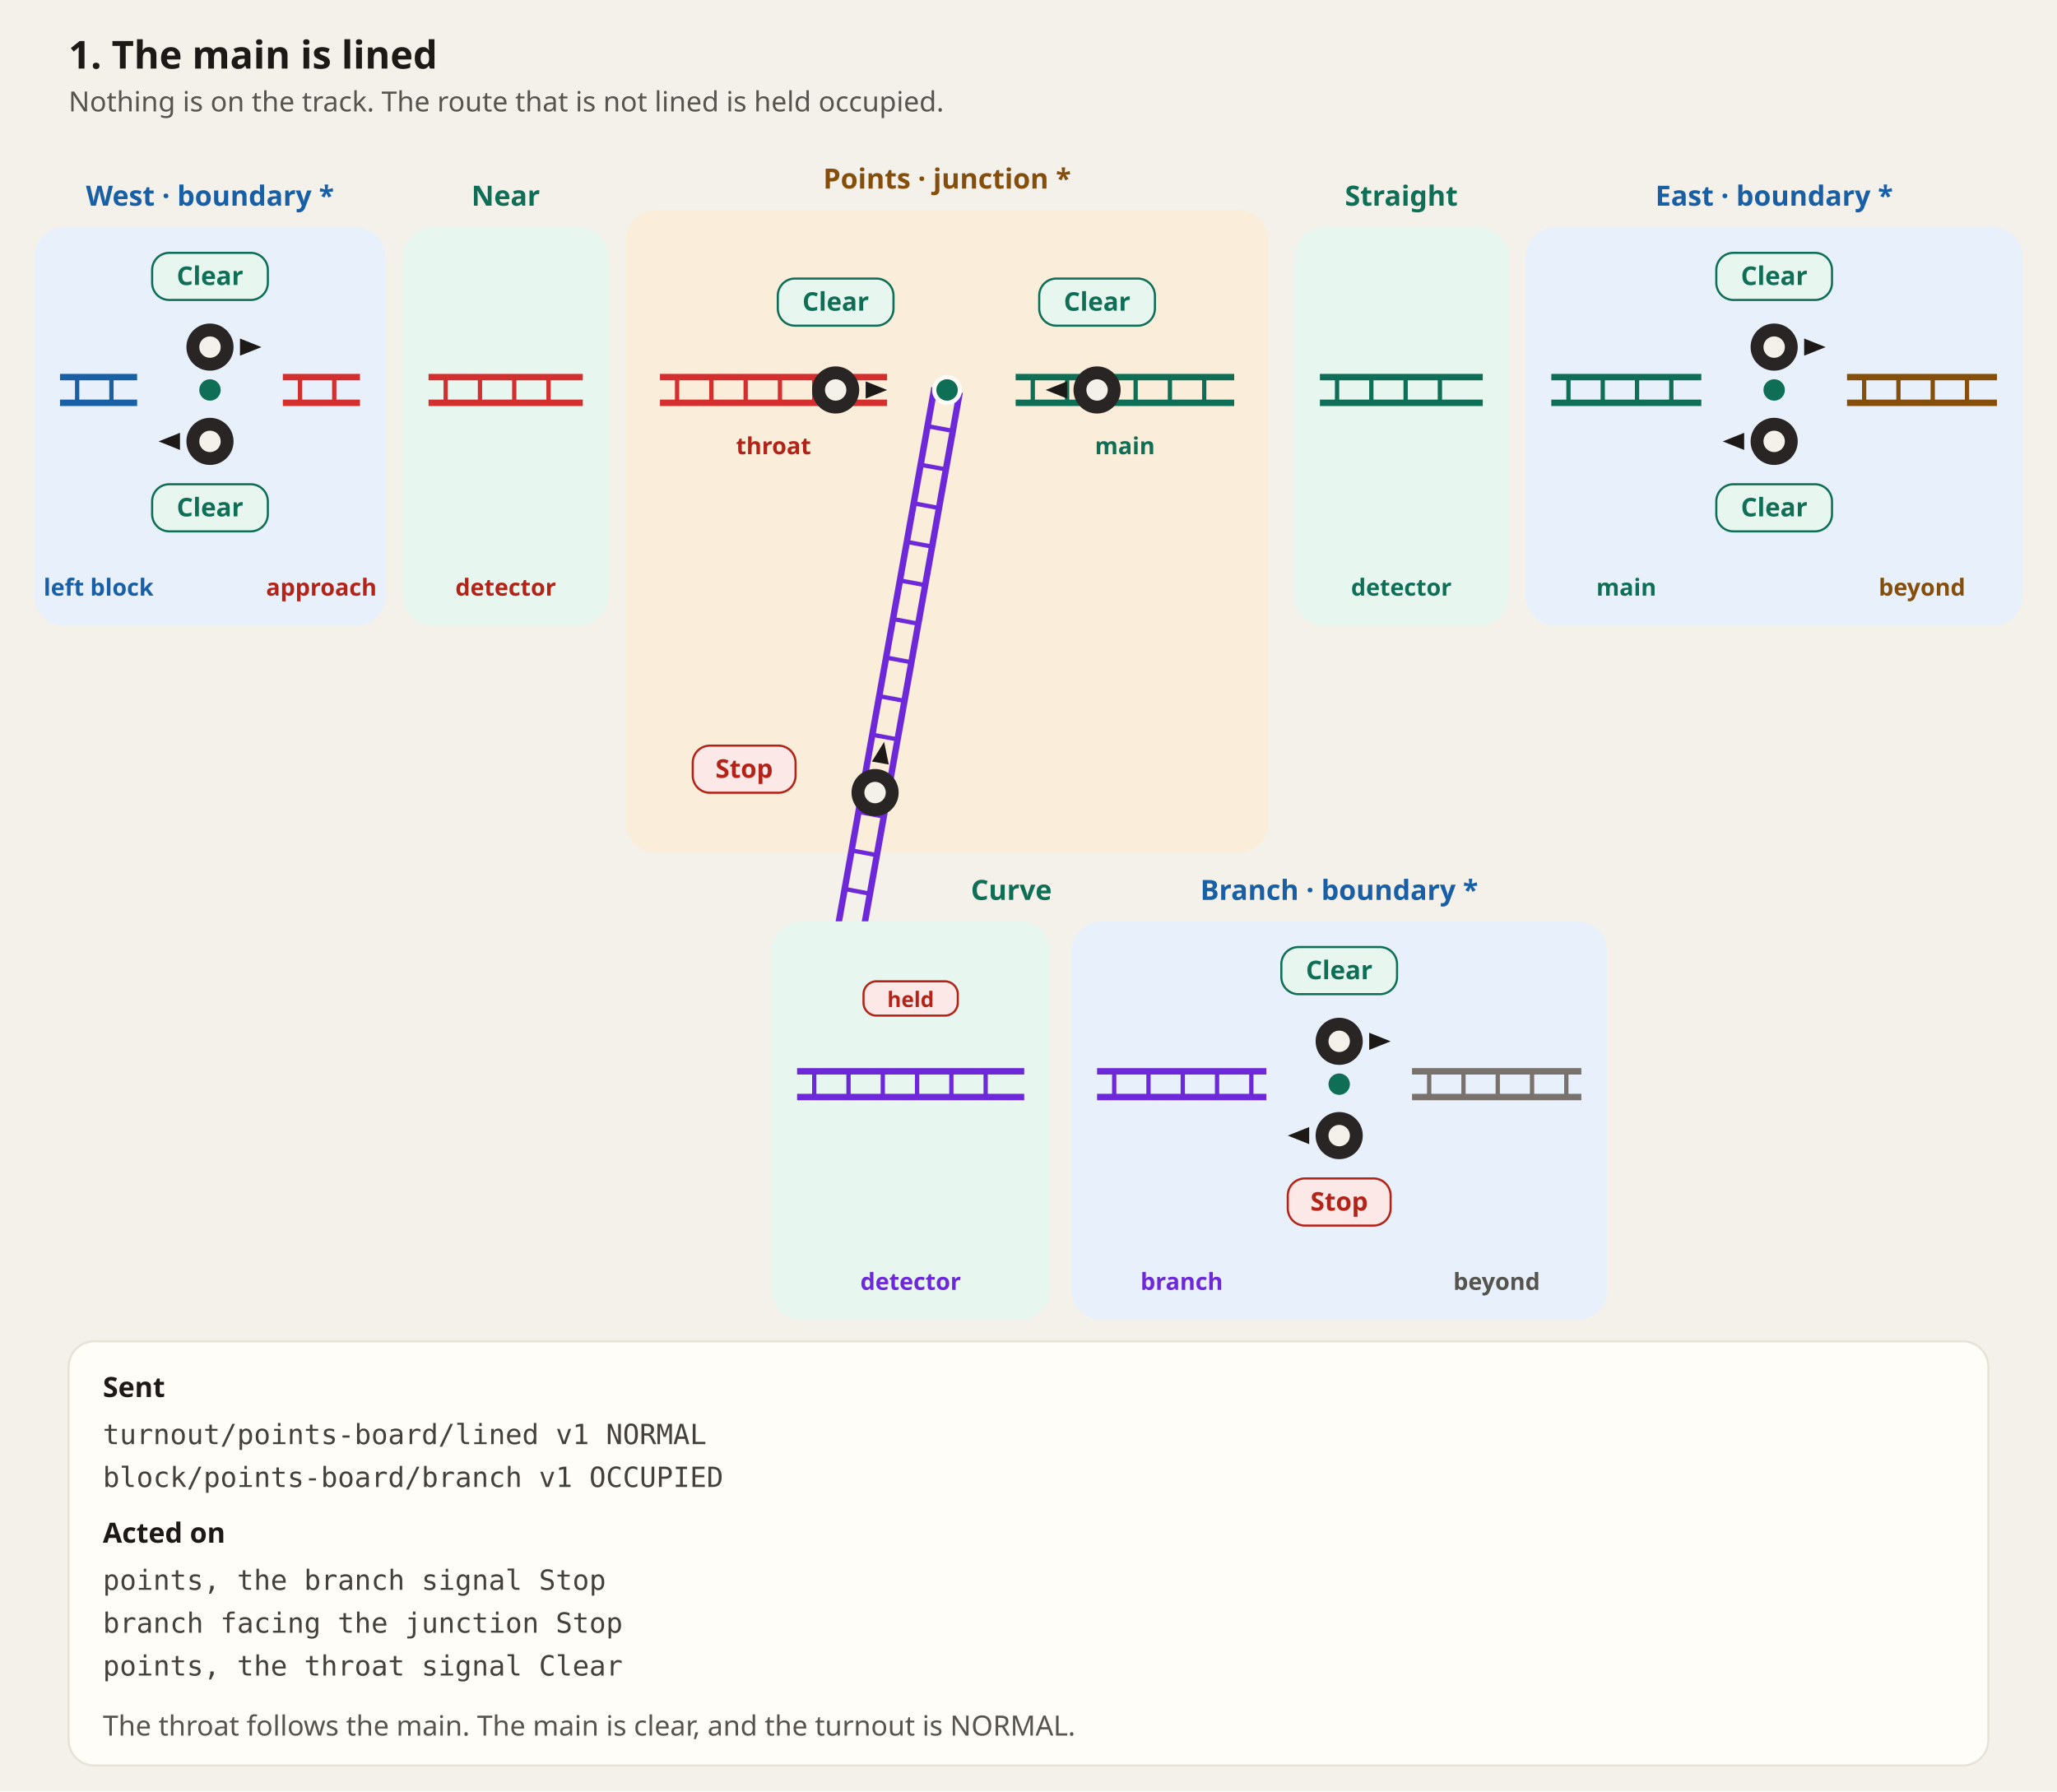
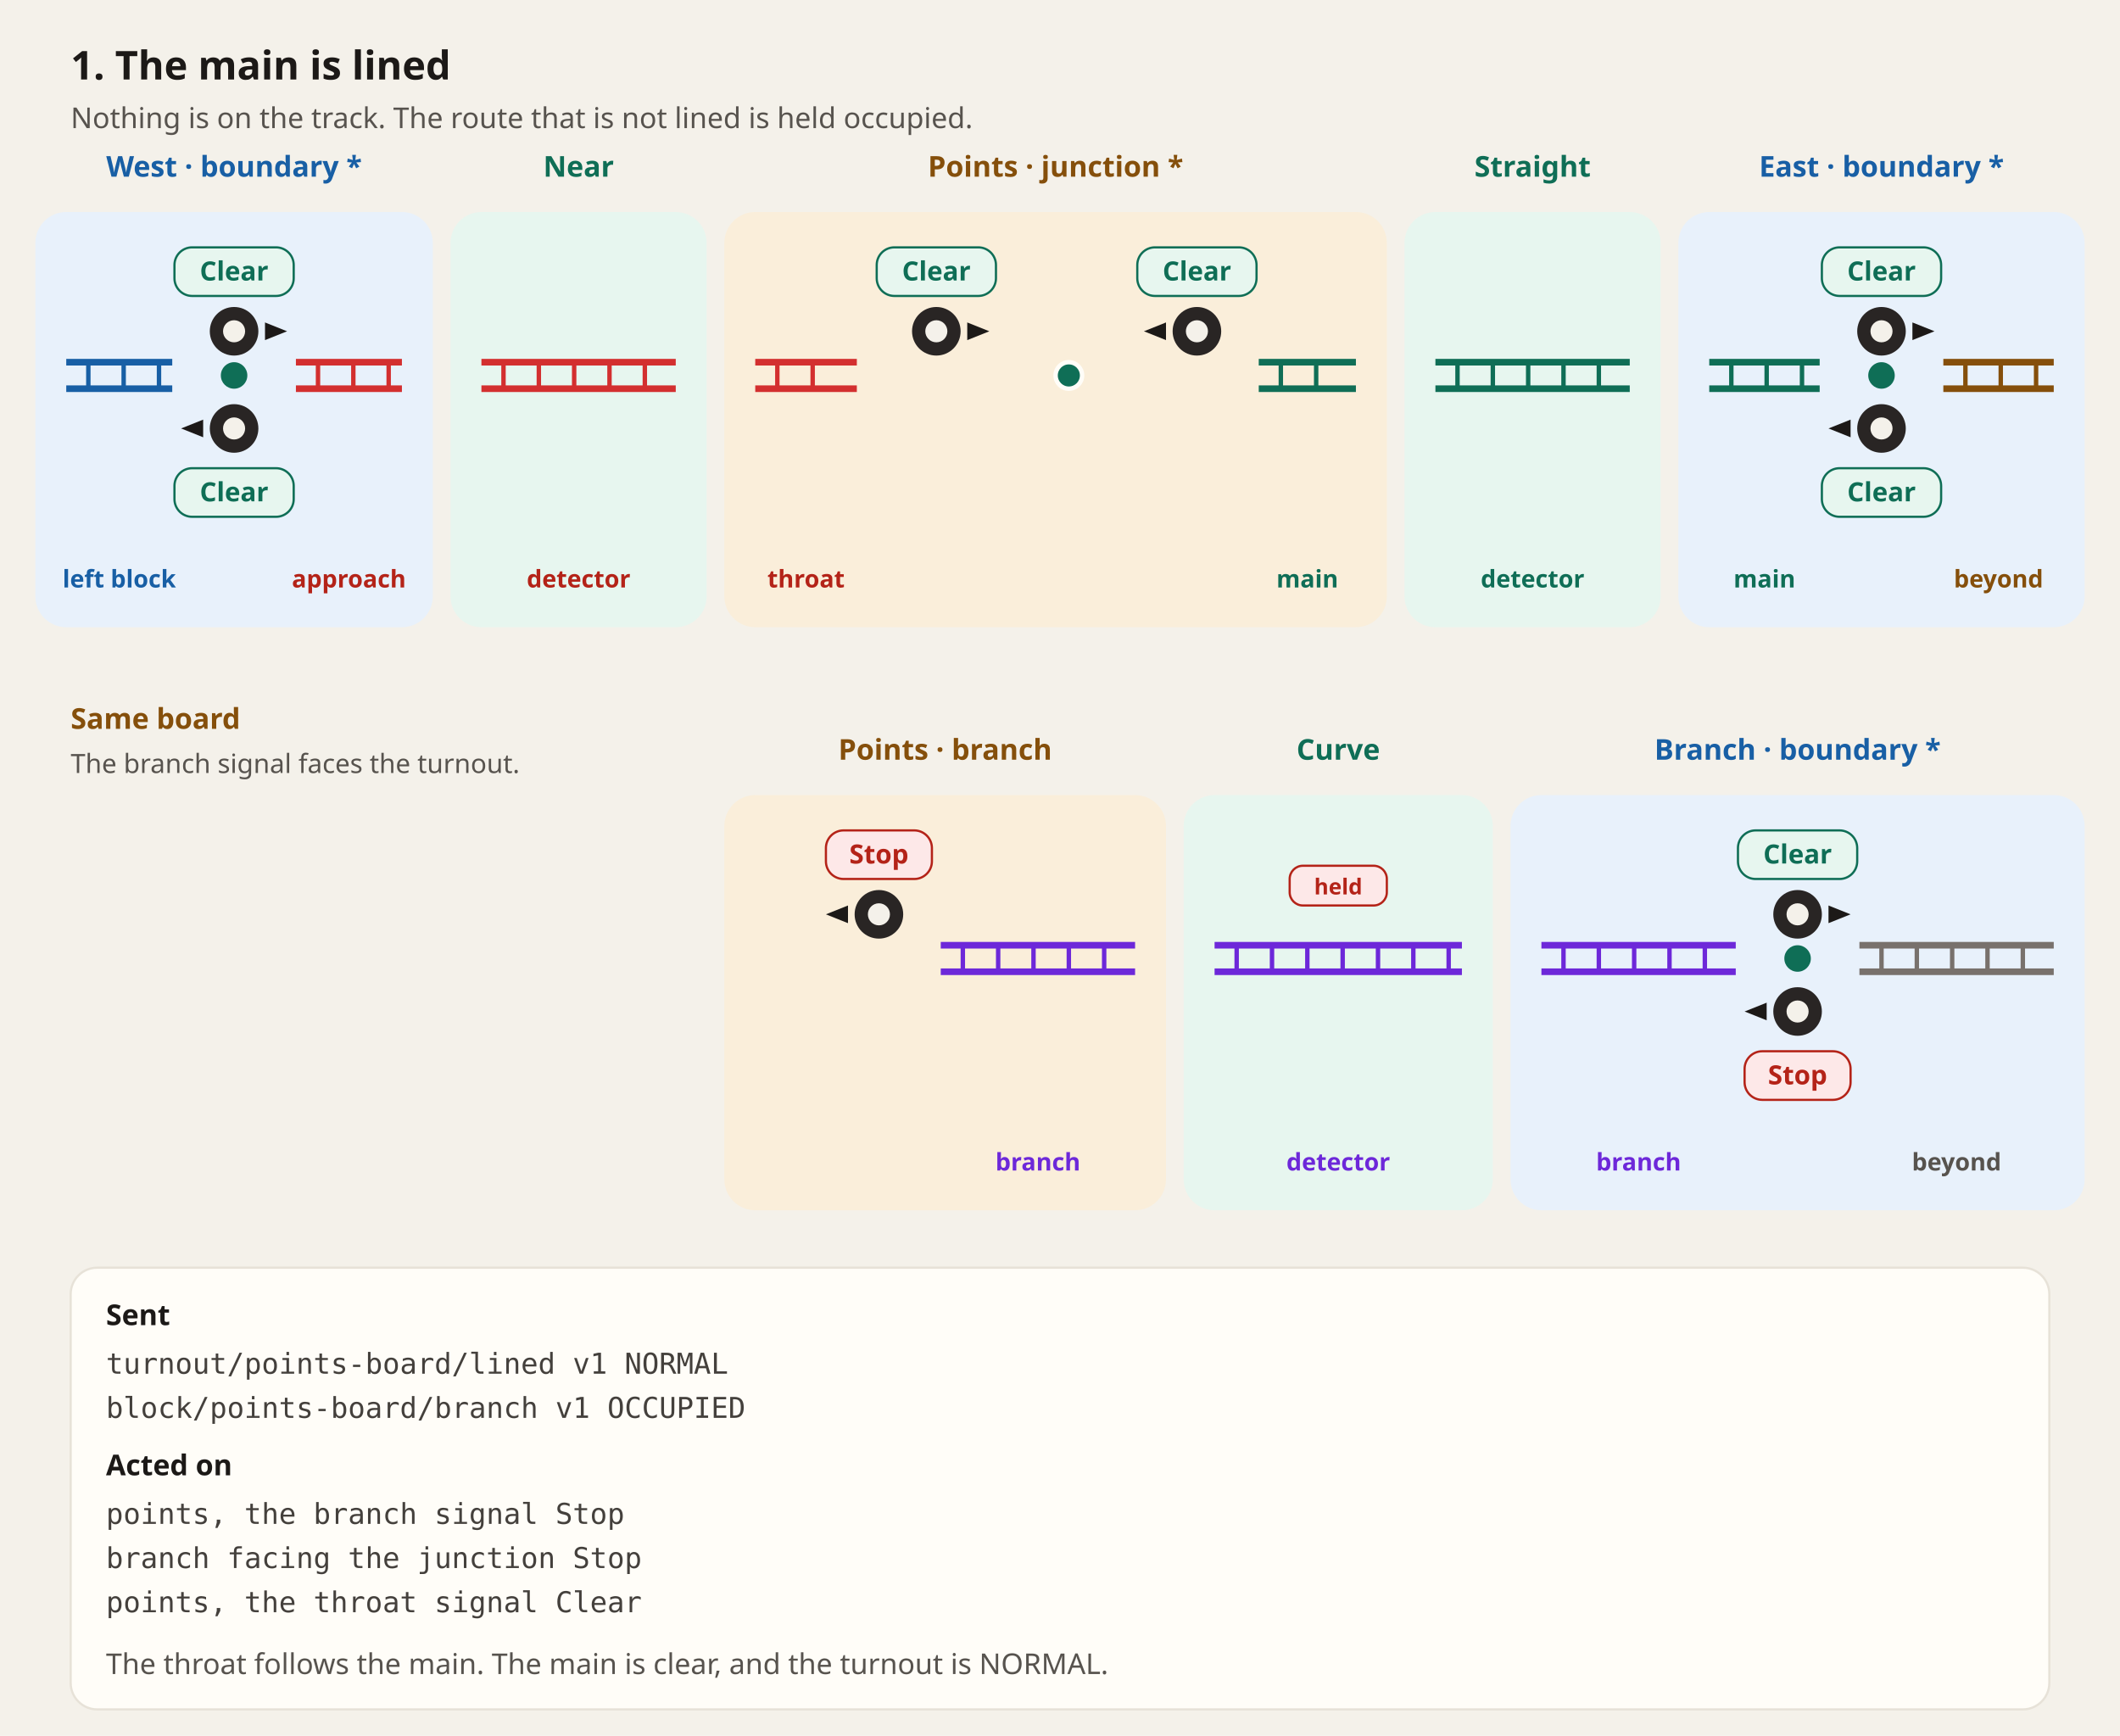
- <svg xmlns="http://www.w3.org/2000/svg" width="960" height="836" viewBox="0 0 960 836" role="img" aria-labelledby="title desc">
-   <rect width="960" height="836" fill="#f4f1ea" />
+ <svg xmlns="http://www.w3.org/2000/svg" width="960" height="786" viewBox="0 0 960 786" role="img" aria-labelledby="title desc">
+   <rect width="960" height="786" fill="#f4f1ea" />
  <g font-family="ui-sans-serif, system-ui, sans-serif" fill="#1c1917">
-     <text x="32" y="32" font-size="18" font-weight="600">1. The main is lined</text>
-     <text x="32" y="52" fill="#57534e" font-size="13">Nothing is on the track. The route that is not lined is held occupied.</text>
-     <rect x="16" y="106" width="164" height="186" rx="14" fill="#e8f1fb" />
-     <text x="98.0" y="96" text-anchor="middle" fill="#185fa5" font-size="13" font-weight="600">West · boundary *</text>
+     <text x="32" y="36" font-size="18" font-weight="600">1. The main is lined</text>
+     <text x="32" y="58" fill="#57534e" font-size="13">Nothing is on the track. The route that is not lined is held occupied.</text>
+     <rect x="16" y="96" width="180" height="188" rx="14" fill="#e8f1fb" />
+     <text x="106.0" y="80" text-anchor="middle" fill="#185fa5" font-size="13" font-weight="600">West · boundary *</text>
    <g stroke="#185fa5" stroke-width="3" stroke-linecap="butt">
-       <line x1="28.0" y1="176.0" x2="64.0" y2="176.0" />
-       <line x1="28.0" y1="188.0" x2="64.0" y2="188.0" />
+       <line x1="30.0" y1="164.0" x2="78.0" y2="164.0" />
+       <line x1="30.0" y1="176.0" x2="78.0" y2="176.0" />
    </g>
    <g stroke="#185fa5" stroke-width="2">
-       <line x1="36.0" y1="176.0" x2="36.0" y2="188.0" />
-       <line x1="52.0" y1="176.0" x2="52.0" y2="188.0" />
+       <line x1="40.0" y1="164.0" x2="40.0" y2="176.0" />
+       <line x1="56.0" y1="164.0" x2="56.0" y2="176.0" />
+       <line x1="72.0" y1="164.0" x2="72.0" y2="176.0" />
    </g>
    <g stroke="#d32f2f" stroke-width="3" stroke-linecap="butt">
-       <line x1="132.0" y1="176.0" x2="168.0" y2="176.0" />
-       <line x1="132.0" y1="188.0" x2="168.0" y2="188.0" />
+       <line x1="134.0" y1="164.0" x2="182.0" y2="164.0" />
+       <line x1="134.0" y1="176.0" x2="182.0" y2="176.0" />
    </g>
    <g stroke="#d32f2f" stroke-width="2">
-       <line x1="140.0" y1="176.0" x2="140.0" y2="188.0" />
-       <line x1="156.0" y1="176.0" x2="156.0" y2="188.0" />
-     </g>
-     <g transform="translate(98.0 162.0) scale(1 1)">
-       <circle cx="0" cy="0" r="11" fill="#292524" />
-       <circle cx="0" cy="0" r="5" fill="#f4f1ea" />
-       <polygon points="14,-4 24,0 14,4" fill="#1c1917" />
-     </g>
-     <g transform="translate(98.0 206.0) scale(-1 1)">
-       <circle cx="0" cy="0" r="11" fill="#292524" />
-       <circle cx="0" cy="0" r="5" fill="#f4f1ea" />
-       <polygon points="14,-4 24,0 14,4" fill="#1c1917" />
-     </g>
-     <circle cx="98.0" cy="182.0" r="5" fill="#0f6e56" />
-     <text x="46.0" y="278" text-anchor="middle" fill="#185fa5" font-size="11" font-weight="600">left block</text>
-     <text x="150.0" y="278" text-anchor="middle" fill="#b42318" font-size="11" font-weight="600">approach</text>
-     <rect x="71.0" y="118" width="54" height="22" rx="8" fill="#e7f6ef" stroke="#0f6e56" />
-     <text x="98.0" y="133" text-anchor="middle" fill="#0f6e56" font-size="12" font-weight="600">Clear</text>
-     <rect x="71.0" y="226" width="54" height="22" rx="8" fill="#e7f6ef" stroke="#0f6e56" />
-     <text x="98.0" y="241" text-anchor="middle" fill="#0f6e56" font-size="12" font-weight="600">Clear</text>
-     <rect x="188" y="106" width="96" height="186" rx="14" fill="#e7f6ef" />
-     <text x="236.0" y="96" text-anchor="middle" fill="#0f6e56" font-size="13" font-weight="600">Near</text>
+       <line x1="144.0" y1="164.0" x2="144.0" y2="176.0" />
+       <line x1="160.0" y1="164.0" x2="160.0" y2="176.0" />
+       <line x1="176.0" y1="164.0" x2="176.0" y2="176.0" />
+     </g>
+     <g transform="translate(106.0 150.0) scale(1 1)">
+       <circle cx="0" cy="0" r="11" fill="#292524" />
+       <circle cx="0" cy="0" r="5" fill="#f4f1ea" />
+       <polygon points="14,-4 24,0 14,4" fill="#1c1917" />
+     </g>
+     <g transform="translate(106.0 194.0) scale(-1 1)">
+       <circle cx="0" cy="0" r="11" fill="#292524" />
+       <circle cx="0" cy="0" r="5" fill="#f4f1ea" />
+       <polygon points="14,-4 24,0 14,4" fill="#1c1917" />
+     </g>
+     <circle cx="106.0" cy="170.0" r="6" fill="#0f6e56" />
+     <text x="54.0" y="266" text-anchor="middle" fill="#185fa5" font-size="11" font-weight="600">left block</text>
+     <text x="158.0" y="266" text-anchor="middle" fill="#b42318" font-size="11" font-weight="600">approach</text>
+     <rect x="79.0" y="112.0" width="54" height="22" rx="8" fill="#e7f6ef" stroke="#0f6e56" />
+     <text x="106.0" y="127.0" text-anchor="middle" fill="#0f6e56" font-size="12" font-weight="600">Clear</text>
+     <rect x="79.0" y="212.0" width="54" height="22" rx="8" fill="#e7f6ef" stroke="#0f6e56" />
+     <text x="106.0" y="227.0" text-anchor="middle" fill="#0f6e56" font-size="12" font-weight="600">Clear</text>
+     <rect x="204" y="96" width="116" height="188" rx="14" fill="#e7f6ef" />
+     <text x="262.0" y="80" text-anchor="middle" fill="#0f6e56" font-size="13" font-weight="600">Near</text>
    <g stroke="#d32f2f" stroke-width="3" stroke-linecap="butt">
-       <line x1="200.0" y1="176.0" x2="272.0" y2="176.0" />
-       <line x1="200.0" y1="188.0" x2="272.0" y2="188.0" />
+       <line x1="218.0" y1="164.0" x2="306.0" y2="164.0" />
+       <line x1="218.0" y1="176.0" x2="306.0" y2="176.0" />
    </g>
    <g stroke="#d32f2f" stroke-width="2">
-       <line x1="208.0" y1="176.0" x2="208.0" y2="188.0" />
-       <line x1="224.0" y1="176.0" x2="224.0" y2="188.0" />
-       <line x1="240.0" y1="176.0" x2="240.0" y2="188.0" />
-       <line x1="256.0" y1="176.0" x2="256.0" y2="188.0" />
-     </g>
-     <text x="236.0" y="278" text-anchor="middle" fill="#b42318" font-size="11" font-weight="600">detector</text>
-     <rect x="292" y="98" width="300" height="300" rx="14" fill="#faeeda" />
-     <text x="442.0" y="88" text-anchor="middle" fill="#854f0b" font-size="13" font-weight="600">Points · junction *</text>
+       <line x1="228.0" y1="164.0" x2="228.0" y2="176.0" />
+       <line x1="244.0" y1="164.0" x2="244.0" y2="176.0" />
+       <line x1="260.0" y1="164.0" x2="260.0" y2="176.0" />
+       <line x1="276.0" y1="164.0" x2="276.0" y2="176.0" />
+       <line x1="292.0" y1="164.0" x2="292.0" y2="176.0" />
+     </g>
+     <text x="262.0" y="266" text-anchor="middle" fill="#b42318" font-size="11" font-weight="600">detector</text>
+     <rect x="328" y="96" width="300" height="188" rx="14" fill="#faeeda" />
+     <text x="478.0" y="80" text-anchor="middle" fill="#854f0b" font-size="13" font-weight="600">Points · junction *</text>
    <g stroke="#d32f2f" stroke-width="3" stroke-linecap="butt">
-       <line x1="308.0" y1="176.0" x2="414.0" y2="176.0" />
-       <line x1="308.0" y1="188.0" x2="414.0" y2="188.0" />
+       <line x1="342.0" y1="164.0" x2="388.0" y2="164.0" />
+       <line x1="342.0" y1="176.0" x2="388.0" y2="176.0" />
    </g>
    <g stroke="#d32f2f" stroke-width="2">
-       <line x1="316.0" y1="176.0" x2="316.0" y2="188.0" />
-       <line x1="332.0" y1="176.0" x2="332.0" y2="188.0" />
-       <line x1="348.0" y1="176.0" x2="348.0" y2="188.0" />
-       <line x1="364.0" y1="176.0" x2="364.0" y2="188.0" />
-       <line x1="380.0" y1="176.0" x2="380.0" y2="188.0" />
-       <line x1="396.0" y1="176.0" x2="396.0" y2="188.0" />
+       <line x1="352.0" y1="164.0" x2="352.0" y2="176.0" />
+       <line x1="368.0" y1="164.0" x2="368.0" y2="176.0" />
    </g>
    <g stroke="#0f6e56" stroke-width="3" stroke-linecap="butt">
-       <line x1="474.0" y1="176.0" x2="576.0" y2="176.0" />
-       <line x1="474.0" y1="188.0" x2="576.0" y2="188.0" />
+       <line x1="570.0" y1="164.0" x2="614.0" y2="164.0" />
+       <line x1="570.0" y1="176.0" x2="614.0" y2="176.0" />
    </g>
    <g stroke="#0f6e56" stroke-width="2">
-       <line x1="482.0" y1="176.0" x2="482.0" y2="188.0" />
-       <line x1="498.0" y1="176.0" x2="498.0" y2="188.0" />
-       <line x1="514.0" y1="176.0" x2="514.0" y2="188.0" />
-       <line x1="530.0" y1="176.0" x2="530.0" y2="188.0" />
-       <line x1="546.0" y1="176.0" x2="546.0" y2="188.0" />
-       <line x1="562.0" y1="176.0" x2="562.0" y2="188.0" />
-     </g>
+       <line x1="580.0" y1="164.0" x2="580.0" y2="176.0" />
+       <line x1="596.0" y1="164.0" x2="596.0" y2="176.0" />
+     </g>
+     <g transform="translate(424.0 150.0) scale(1 1)">
+       <circle cx="0" cy="0" r="11" fill="#292524" />
+       <circle cx="0" cy="0" r="5" fill="#f4f1ea" />
+       <polygon points="14,-4 24,0 14,4" fill="#1c1917" />
+     </g>
+     <g transform="translate(542.0 150.0) scale(-1 1)">
+       <circle cx="0" cy="0" r="11" fill="#292524" />
+       <circle cx="0" cy="0" r="5" fill="#f4f1ea" />
+       <polygon points="14,-4 24,0 14,4" fill="#1c1917" />
+     </g>
+     <circle cx="484.0" cy="170.0" r="6" fill="#0f6e56" stroke="#fffdf8" stroke-width="2" />
+     <text x="365.0" y="266" text-anchor="middle" fill="#b42318" font-size="11" font-weight="600">throat</text>
+     <text x="592.0" y="266" text-anchor="middle" fill="#0f6e56" font-size="11" font-weight="600">main</text>
+     <rect x="397.0" y="112.0" width="54" height="22" rx="8" fill="#e7f6ef" stroke="#0f6e56" />
+     <text x="424.0" y="127.0" text-anchor="middle" fill="#0f6e56" font-size="12" font-weight="600">Clear</text>
+     <rect x="515.0" y="112.0" width="54" height="22" rx="8" fill="#e7f6ef" stroke="#0f6e56" />
+     <text x="542.0" y="127.0" text-anchor="middle" fill="#0f6e56" font-size="12" font-weight="600">Clear</text>
+     <rect x="636" y="96" width="116" height="188" rx="14" fill="#e7f6ef" />
+     <text x="694.0" y="80" text-anchor="middle" fill="#0f6e56" font-size="13" font-weight="600">Straight</text>
+     <g stroke="#0f6e56" stroke-width="3" stroke-linecap="butt">
+       <line x1="650.0" y1="164.0" x2="738.0" y2="164.0" />
+       <line x1="650.0" y1="176.0" x2="738.0" y2="176.0" />
+     </g>
+     <g stroke="#0f6e56" stroke-width="2">
+       <line x1="660.0" y1="164.0" x2="660.0" y2="176.0" />
+       <line x1="676.0" y1="164.0" x2="676.0" y2="176.0" />
+       <line x1="692.0" y1="164.0" x2="692.0" y2="176.0" />
+       <line x1="708.0" y1="164.0" x2="708.0" y2="176.0" />
+       <line x1="724.0" y1="164.0" x2="724.0" y2="176.0" />
+     </g>
+     <text x="694.0" y="266" text-anchor="middle" fill="#0f6e56" font-size="11" font-weight="600">detector</text>
+     <rect x="760" y="96" width="184" height="188" rx="14" fill="#e8f1fb" />
+     <text x="852.0" y="80" text-anchor="middle" fill="#185fa5" font-size="13" font-weight="600">East · boundary *</text>
+     <g stroke="#0f6e56" stroke-width="3" stroke-linecap="butt">
+       <line x1="774.0" y1="164.0" x2="824.0" y2="164.0" />
+       <line x1="774.0" y1="176.0" x2="824.0" y2="176.0" />
+     </g>
+     <g stroke="#0f6e56" stroke-width="2">
+       <line x1="784.0" y1="164.0" x2="784.0" y2="176.0" />
+       <line x1="800.0" y1="164.0" x2="800.0" y2="176.0" />
+       <line x1="816.0" y1="164.0" x2="816.0" y2="176.0" />
+     </g>
+     <g stroke="#854f0b" stroke-width="3" stroke-linecap="butt">
+       <line x1="880.0" y1="164.0" x2="930.0" y2="164.0" />
+       <line x1="880.0" y1="176.0" x2="930.0" y2="176.0" />
+     </g>
+     <g stroke="#854f0b" stroke-width="2">
+       <line x1="890.0" y1="164.0" x2="890.0" y2="176.0" />
+       <line x1="906.0" y1="164.0" x2="906.0" y2="176.0" />
+       <line x1="922.0" y1="164.0" x2="922.0" y2="176.0" />
+     </g>
+     <g transform="translate(852.0 150.0) scale(1 1)">
+       <circle cx="0" cy="0" r="11" fill="#292524" />
+       <circle cx="0" cy="0" r="5" fill="#f4f1ea" />
+       <polygon points="14,-4 24,0 14,4" fill="#1c1917" />
+     </g>
+     <g transform="translate(852.0 194.0) scale(-1 1)">
+       <circle cx="0" cy="0" r="11" fill="#292524" />
+       <circle cx="0" cy="0" r="5" fill="#f4f1ea" />
+       <polygon points="14,-4 24,0 14,4" fill="#1c1917" />
+     </g>
+     <circle cx="852.0" cy="170.0" r="6" fill="#0f6e56" />
+     <text x="799.0" y="266" text-anchor="middle" fill="#0f6e56" font-size="11" font-weight="600">main</text>
+     <text x="905.0" y="266" text-anchor="middle" fill="#854f0b" font-size="11" font-weight="600">beyond</text>
+     <rect x="825.0" y="112.0" width="54" height="22" rx="8" fill="#e7f6ef" stroke="#0f6e56" />
+     <text x="852.0" y="127.0" text-anchor="middle" fill="#0f6e56" font-size="12" font-weight="600">Clear</text>
+     <rect x="825.0" y="212.0" width="54" height="22" rx="8" fill="#e7f6ef" stroke="#0f6e56" />
+     <text x="852.0" y="227.0" text-anchor="middle" fill="#0f6e56" font-size="12" font-weight="600">Clear</text>
+     <text x="32" y="330" fill="#854f0b" font-size="13" font-weight="600">Same board</text>
+     <text x="32" y="350" fill="#57534e" font-size="12">The branch signal faces the turnout.</text>
+     <rect x="328" y="360" width="200" height="188" rx="14" fill="#faeeda" />
+     <text x="428.0" y="344" text-anchor="middle" fill="#854f0b" font-size="13" font-weight="600">Points · branch</text>
    <g stroke="#6d28d9" stroke-width="3" stroke-linecap="butt">
-       <line x1="436.1" y1="180.9" x2="378.1" y2="504.9" />
-       <line x1="447.9" y1="183.1" x2="389.9" y2="507.1" />
+       <line x1="426.0" y1="428.0" x2="514.0" y2="428.0" />
+       <line x1="426.0" y1="440.0" x2="514.0" y2="440.0" />
    </g>
    <g stroke="#6d28d9" stroke-width="2">
-       <line x1="444.7" y1="201.1" x2="432.9" y2="198.9" />
-       <line x1="441.5" y1="219.1" x2="429.6" y2="216.9" />
-       <line x1="438.2" y1="237.1" x2="426.4" y2="234.9" />
-       <line x1="435.0" y1="255.1" x2="423.2" y2="252.9" />
-       <line x1="431.8" y1="273.1" x2="420.0" y2="270.9" />
-       <line x1="428.6" y1="291.1" x2="416.8" y2="288.9" />
-       <line x1="425.4" y1="309.1" x2="413.5" y2="306.9" />
-       <line x1="422.1" y1="327.1" x2="410.3" y2="324.9" />
-       <line x1="418.9" y1="345.1" x2="407.1" y2="342.9" />
-       <line x1="415.7" y1="363.1" x2="403.9" y2="360.9" />
-       <line x1="412.5" y1="381.1" x2="400.6" y2="378.9" />
-       <line x1="409.2" y1="399.1" x2="397.4" y2="396.9" />
-       <line x1="406.0" y1="417.1" x2="394.2" y2="414.9" />
-       <line x1="402.8" y1="435.1" x2="391.0" y2="432.9" />
-       <line x1="399.6" y1="453.1" x2="387.8" y2="450.9" />
-       <line x1="396.4" y1="471.1" x2="384.5" y2="468.9" />
-       <line x1="393.1" y1="489.1" x2="381.3" y2="486.9" />
-     </g>
-     <circle cx="442" cy="182" r="6" fill="#0f6e56" stroke="#fffdf8" stroke-width="2" />
-     <g transform="translate(390.0 182.0) scale(1 1)">
-       <circle cx="0" cy="0" r="11" fill="#292524" />
-       <circle cx="0" cy="0" r="5" fill="#f4f1ea" />
-       <polygon points="14,-4 24,0 14,4" fill="#1c1917" />
-     </g>
-     <g transform="translate(512.0 182.0) scale(-1 1)">
-       <circle cx="0" cy="0" r="11" fill="#292524" />
-       <circle cx="0" cy="0" r="5" fill="#f4f1ea" />
-       <polygon points="14,-4 24,0 14,4" fill="#1c1917" />
-     </g>
-     <g transform="translate(408.4 369.9) rotate(-79.9)">
-       <circle cx="0" cy="0" r="11" fill="#292524" />
-       <circle cx="0" cy="0" r="5" fill="#f4f1ea" />
-       <polygon points="14,-4 24,0 14,4" fill="#1c1917" />
-     </g>
-     <text x="361.0" y="212" text-anchor="middle" fill="#b42318" font-size="11" font-weight="600">throat</text>
-     <text x="525.0" y="212" text-anchor="middle" fill="#0f6e56" font-size="11" font-weight="600">main</text>
-     <rect x="604" y="106" width="100" height="186" rx="14" fill="#e7f6ef" />
-     <text x="654.0" y="96" text-anchor="middle" fill="#0f6e56" font-size="13" font-weight="600">Straight</text>
-     <g stroke="#0f6e56" stroke-width="3" stroke-linecap="butt">
-       <line x1="616.0" y1="176.0" x2="692.0" y2="176.0" />
-       <line x1="616.0" y1="188.0" x2="692.0" y2="188.0" />
-     </g>
-     <g stroke="#0f6e56" stroke-width="2">
-       <line x1="624.0" y1="176.0" x2="624.0" y2="188.0" />
-       <line x1="640.0" y1="176.0" x2="640.0" y2="188.0" />
-       <line x1="656.0" y1="176.0" x2="656.0" y2="188.0" />
-       <line x1="672.0" y1="176.0" x2="672.0" y2="188.0" />
-     </g>
-     <text x="654.0" y="278" text-anchor="middle" fill="#0f6e56" font-size="11" font-weight="600">detector</text>
-     <rect x="712" y="106" width="232" height="186" rx="14" fill="#e8f1fb" />
-     <text x="828.0" y="96" text-anchor="middle" fill="#185fa5" font-size="13" font-weight="600">East · boundary *</text>
-     <g stroke="#0f6e56" stroke-width="3" stroke-linecap="butt">
-       <line x1="724.0" y1="176.0" x2="794.0" y2="176.0" />
-       <line x1="724.0" y1="188.0" x2="794.0" y2="188.0" />
-     </g>
-     <g stroke="#0f6e56" stroke-width="2">
-       <line x1="732.0" y1="176.0" x2="732.0" y2="188.0" />
-       <line x1="748.0" y1="176.0" x2="748.0" y2="188.0" />
-       <line x1="764.0" y1="176.0" x2="764.0" y2="188.0" />
-       <line x1="780.0" y1="176.0" x2="780.0" y2="188.0" />
-     </g>
-     <g stroke="#854f0b" stroke-width="3" stroke-linecap="butt">
-       <line x1="862.0" y1="176.0" x2="932.0" y2="176.0" />
-       <line x1="862.0" y1="188.0" x2="932.0" y2="188.0" />
-     </g>
-     <g stroke="#854f0b" stroke-width="2">
-       <line x1="870.0" y1="176.0" x2="870.0" y2="188.0" />
-       <line x1="886.0" y1="176.0" x2="886.0" y2="188.0" />
-       <line x1="902.0" y1="176.0" x2="902.0" y2="188.0" />
-       <line x1="918.0" y1="176.0" x2="918.0" y2="188.0" />
-     </g>
-     <g transform="translate(828.0 162.0) scale(1 1)">
-       <circle cx="0" cy="0" r="11" fill="#292524" />
-       <circle cx="0" cy="0" r="5" fill="#f4f1ea" />
-       <polygon points="14,-4 24,0 14,4" fill="#1c1917" />
-     </g>
-     <g transform="translate(828.0 206.0) scale(-1 1)">
-       <circle cx="0" cy="0" r="11" fill="#292524" />
-       <circle cx="0" cy="0" r="5" fill="#f4f1ea" />
-       <polygon points="14,-4 24,0 14,4" fill="#1c1917" />
-     </g>
-     <circle cx="828.0" cy="182.0" r="5" fill="#0f6e56" />
-     <text x="759.0" y="278" text-anchor="middle" fill="#0f6e56" font-size="11" font-weight="600">main</text>
-     <text x="897.0" y="278" text-anchor="middle" fill="#854f0b" font-size="11" font-weight="600">beyond</text>
-     <rect x="801.0" y="118" width="54" height="22" rx="8" fill="#e7f6ef" stroke="#0f6e56" />
-     <text x="828.0" y="133" text-anchor="middle" fill="#0f6e56" font-size="12" font-weight="600">Clear</text>
-     <rect x="801.0" y="226" width="54" height="22" rx="8" fill="#e7f6ef" stroke="#0f6e56" />
-     <text x="828.0" y="241" text-anchor="middle" fill="#0f6e56" font-size="12" font-weight="600">Clear</text>
-     <rect x="360" y="430" width="130" height="186" rx="14" fill="#e7f6ef" />
-     <text x="472.0" y="420" text-anchor="middle" fill="#0f6e56" font-size="13" font-weight="600">Curve</text>
+       <line x1="436.0" y1="428.0" x2="436.0" y2="440.0" />
+       <line x1="452.0" y1="428.0" x2="452.0" y2="440.0" />
+       <line x1="468.0" y1="428.0" x2="468.0" y2="440.0" />
+       <line x1="484.0" y1="428.0" x2="484.0" y2="440.0" />
+       <line x1="500.0" y1="428.0" x2="500.0" y2="440.0" />
+     </g>
+     <g transform="translate(398.0 414.0) scale(-1 1)">
+       <circle cx="0" cy="0" r="11" fill="#292524" />
+       <circle cx="0" cy="0" r="5" fill="#f4f1ea" />
+       <polygon points="14,-4 24,0 14,4" fill="#1c1917" />
+     </g>
+     <text x="470.0" y="530" text-anchor="middle" fill="#6d28d9" font-size="11" font-weight="600">branch</text>
+     <rect x="374.0" y="376.0" width="48" height="22" rx="8" fill="#fde8e8" stroke="#b42318" />
+     <text x="398.0" y="391.0" text-anchor="middle" fill="#b42318" font-size="12" font-weight="600">Stop</text>
+     <rect x="536" y="360" width="140" height="188" rx="14" fill="#e7f6ef" />
+     <text x="606.0" y="344" text-anchor="middle" fill="#0f6e56" font-size="13" font-weight="600">Curve</text>
    <g stroke="#6d28d9" stroke-width="3" stroke-linecap="butt">
-       <line x1="372.0" y1="500.0" x2="478.0" y2="500.0" />
-       <line x1="372.0" y1="512.0" x2="478.0" y2="512.0" />
+       <line x1="550.0" y1="428.0" x2="662.0" y2="428.0" />
+       <line x1="550.0" y1="440.0" x2="662.0" y2="440.0" />
    </g>
    <g stroke="#6d28d9" stroke-width="2">
-       <line x1="380.0" y1="500.0" x2="380.0" y2="512.0" />
-       <line x1="396.0" y1="500.0" x2="396.0" y2="512.0" />
-       <line x1="412.0" y1="500.0" x2="412.0" y2="512.0" />
-       <line x1="428.0" y1="500.0" x2="428.0" y2="512.0" />
-       <line x1="444.0" y1="500.0" x2="444.0" y2="512.0" />
-       <line x1="460.0" y1="500.0" x2="460.0" y2="512.0" />
-     </g>
-     <text x="425.0" y="602" text-anchor="middle" fill="#6d28d9" font-size="11" font-weight="600">detector</text>
-     <rect x="403.0" y="458" width="44" height="16" rx="6" fill="#fde8e8" stroke="#b42318" />
-     <text x="425.0" y="470" text-anchor="middle" fill="#b42318" font-size="10" font-weight="600">held</text>
-     <rect x="500" y="430" width="250" height="186" rx="14" fill="#e8f1fb" />
-     <text x="625.0" y="420" text-anchor="middle" fill="#185fa5" font-size="13" font-weight="600">Branch · boundary *</text>
+       <line x1="560.0" y1="428.0" x2="560.0" y2="440.0" />
+       <line x1="576.0" y1="428.0" x2="576.0" y2="440.0" />
+       <line x1="592.0" y1="428.0" x2="592.0" y2="440.0" />
+       <line x1="608.0" y1="428.0" x2="608.0" y2="440.0" />
+       <line x1="624.0" y1="428.0" x2="624.0" y2="440.0" />
+       <line x1="640.0" y1="428.0" x2="640.0" y2="440.0" />
+       <line x1="656.0" y1="428.0" x2="656.0" y2="440.0" />
+     </g>
+     <text x="606.0" y="530" text-anchor="middle" fill="#6d28d9" font-size="11" font-weight="600">detector</text>
+     <rect x="584.0" y="392.0" width="44" height="18" rx="6" fill="#fde8e8" stroke="#b42318" />
+     <text x="606.0" y="405.0" text-anchor="middle" fill="#b42318" font-size="10" font-weight="600">held</text>
+     <rect x="684" y="360" width="260" height="188" rx="14" fill="#e8f1fb" />
+     <text x="814.0" y="344" text-anchor="middle" fill="#185fa5" font-size="13" font-weight="600">Branch · boundary *</text>
    <g stroke="#6d28d9" stroke-width="3" stroke-linecap="butt">
-       <line x1="512.0" y1="500.0" x2="591.0" y2="500.0" />
-       <line x1="512.0" y1="512.0" x2="591.0" y2="512.0" />
+       <line x1="698.0" y1="428.0" x2="786.0" y2="428.0" />
+       <line x1="698.0" y1="440.0" x2="786.0" y2="440.0" />
    </g>
    <g stroke="#6d28d9" stroke-width="2">
-       <line x1="520.0" y1="500.0" x2="520.0" y2="512.0" />
-       <line x1="536.0" y1="500.0" x2="536.0" y2="512.0" />
-       <line x1="552.0" y1="500.0" x2="552.0" y2="512.0" />
-       <line x1="568.0" y1="500.0" x2="568.0" y2="512.0" />
-       <line x1="584.0" y1="500.0" x2="584.0" y2="512.0" />
+       <line x1="708.0" y1="428.0" x2="708.0" y2="440.0" />
+       <line x1="724.0" y1="428.0" x2="724.0" y2="440.0" />
+       <line x1="740.0" y1="428.0" x2="740.0" y2="440.0" />
+       <line x1="756.0" y1="428.0" x2="756.0" y2="440.0" />
+       <line x1="772.0" y1="428.0" x2="772.0" y2="440.0" />
    </g>
    <g stroke="#78716c" stroke-width="3" stroke-linecap="butt">
-       <line x1="659.0" y1="500.0" x2="738.0" y2="500.0" />
-       <line x1="659.0" y1="512.0" x2="738.0" y2="512.0" />
+       <line x1="842.0" y1="428.0" x2="930.0" y2="428.0" />
+       <line x1="842.0" y1="440.0" x2="930.0" y2="440.0" />
    </g>
    <g stroke="#78716c" stroke-width="2">
-       <line x1="667.0" y1="500.0" x2="667.0" y2="512.0" />
-       <line x1="683.0" y1="500.0" x2="683.0" y2="512.0" />
-       <line x1="699.0" y1="500.0" x2="699.0" y2="512.0" />
-       <line x1="715.0" y1="500.0" x2="715.0" y2="512.0" />
-       <line x1="731.0" y1="500.0" x2="731.0" y2="512.0" />
-     </g>
-     <g transform="translate(625.0 486.0) scale(1 1)">
-       <circle cx="0" cy="0" r="11" fill="#292524" />
-       <circle cx="0" cy="0" r="5" fill="#f4f1ea" />
-       <polygon points="14,-4 24,0 14,4" fill="#1c1917" />
-     </g>
-     <g transform="translate(625.0 530.0) scale(-1 1)">
-       <circle cx="0" cy="0" r="11" fill="#292524" />
-       <circle cx="0" cy="0" r="5" fill="#f4f1ea" />
-       <polygon points="14,-4 24,0 14,4" fill="#1c1917" />
-     </g>
-     <circle cx="625.0" cy="506.0" r="5" fill="#0f6e56" />
-     <text x="551.5" y="602" text-anchor="middle" fill="#6d28d9" font-size="11" font-weight="600">branch</text>
-     <text x="698.5" y="602" text-anchor="middle" fill="#57534e" font-size="11" font-weight="600">beyond</text>
-     <rect x="598.0" y="442" width="54" height="22" rx="8" fill="#e7f6ef" stroke="#0f6e56" />
-     <text x="625.0" y="457" text-anchor="middle" fill="#0f6e56" font-size="12" font-weight="600">Clear</text>
-     <rect x="601.0" y="550" width="48" height="22" rx="8" fill="#fde8e8" stroke="#b42318" />
-     <text x="625.0" y="565" text-anchor="middle" fill="#b42318" font-size="12" font-weight="600">Stop</text>
-     <rect x="363.0" y="130" width="54" height="22" rx="8" fill="#e7f6ef" stroke="#0f6e56" />
-     <text x="390.0" y="145" text-anchor="middle" fill="#0f6e56" font-size="12" font-weight="600">Clear</text>
-     <rect x="485.0" y="130" width="54" height="22" rx="8" fill="#e7f6ef" stroke="#0f6e56" />
-     <text x="512.0" y="145" text-anchor="middle" fill="#0f6e56" font-size="12" font-weight="600">Clear</text>
-     <rect x="323.3" y="347.995" width="48" height="22" rx="8" fill="#fde8e8" stroke="#b42318" />
-     <text x="347.3" y="362.995" text-anchor="middle" fill="#b42318" font-size="12" font-weight="600">Stop</text>
-     <rect x="32" y="626" width="896" height="198" rx="12" fill="#fffdf8" stroke="#e7e2d8" />
-     <text x="48" y="652" font-size="13" font-weight="600">Sent</text>
-     <text x="48" y="674" fill="#44403c" font-family="ui-monospace, SFMono-Regular, Menlo, monospace" font-size="13">turnout/points-board/lined                 v1 NORMAL</text>
-     <text x="48" y="694" fill="#44403c" font-family="ui-monospace, SFMono-Regular, Menlo, monospace" font-size="13">block/points-board/branch                  v1 OCCUPIED</text>
-     <text x="48" y="720" font-size="13" font-weight="600">Acted on</text>
-     <text x="48" y="742" fill="#44403c" font-family="ui-monospace, SFMono-Regular, Menlo, monospace" font-size="13">points, the branch signal                  Stop</text>
-     <text x="48" y="762" fill="#44403c" font-family="ui-monospace, SFMono-Regular, Menlo, monospace" font-size="13">branch facing the junction                 Stop</text>
-     <text x="48" y="782" fill="#44403c" font-family="ui-monospace, SFMono-Regular, Menlo, monospace" font-size="13">points, the throat signal                  Clear</text>
-     <text x="48" y="810" fill="#57534e" font-size="13">The throat follows the main. The main is clear, and the turnout is NORMAL.</text>
+       <line x1="852.0" y1="428.0" x2="852.0" y2="440.0" />
+       <line x1="868.0" y1="428.0" x2="868.0" y2="440.0" />
+       <line x1="884.0" y1="428.0" x2="884.0" y2="440.0" />
+       <line x1="900.0" y1="428.0" x2="900.0" y2="440.0" />
+       <line x1="916.0" y1="428.0" x2="916.0" y2="440.0" />
+     </g>
+     <g transform="translate(814.0 414.0) scale(1 1)">
+       <circle cx="0" cy="0" r="11" fill="#292524" />
+       <circle cx="0" cy="0" r="5" fill="#f4f1ea" />
+       <polygon points="14,-4 24,0 14,4" fill="#1c1917" />
+     </g>
+     <g transform="translate(814.0 458.0) scale(-1 1)">
+       <circle cx="0" cy="0" r="11" fill="#292524" />
+       <circle cx="0" cy="0" r="5" fill="#f4f1ea" />
+       <polygon points="14,-4 24,0 14,4" fill="#1c1917" />
+     </g>
+     <circle cx="814.0" cy="434.0" r="6" fill="#0f6e56" />
+     <text x="742.0" y="530" text-anchor="middle" fill="#6d28d9" font-size="11" font-weight="600">branch</text>
+     <text x="886.0" y="530" text-anchor="middle" fill="#57534e" font-size="11" font-weight="600">beyond</text>
+     <rect x="787.0" y="376.0" width="54" height="22" rx="8" fill="#e7f6ef" stroke="#0f6e56" />
+     <text x="814.0" y="391.0" text-anchor="middle" fill="#0f6e56" font-size="12" font-weight="600">Clear</text>
+     <rect x="790.0" y="476.0" width="48" height="22" rx="8" fill="#fde8e8" stroke="#b42318" />
+     <text x="814.0" y="491.0" text-anchor="middle" fill="#b42318" font-size="12" font-weight="600">Stop</text>
+     <rect x="32" y="574" width="896" height="200" rx="12" fill="#fffdf8" stroke="#e7e2d8" />
+     <text x="48" y="600" font-size="13" font-weight="600">Sent</text>
+     <text x="48" y="622" fill="#44403c" font-family="ui-monospace, SFMono-Regular, Menlo, monospace" font-size="13">turnout/points-board/lined                 v1 NORMAL</text>
+     <text x="48" y="642" fill="#44403c" font-family="ui-monospace, SFMono-Regular, Menlo, monospace" font-size="13">block/points-board/branch                  v1 OCCUPIED</text>
+     <text x="48" y="668" font-size="13" font-weight="600">Acted on</text>
+     <text x="48" y="690" fill="#44403c" font-family="ui-monospace, SFMono-Regular, Menlo, monospace" font-size="13">points, the branch signal                  Stop</text>
+     <text x="48" y="710" fill="#44403c" font-family="ui-monospace, SFMono-Regular, Menlo, monospace" font-size="13">branch facing the junction                 Stop</text>
+     <text x="48" y="730" fill="#44403c" font-family="ui-monospace, SFMono-Regular, Menlo, monospace" font-size="13">points, the throat signal                  Clear</text>
+     <text x="48" y="758" fill="#57534e" font-size="13">The throat follows the main. The main is clear, and the turnout is NORMAL.</text>
  </g>
</svg>
